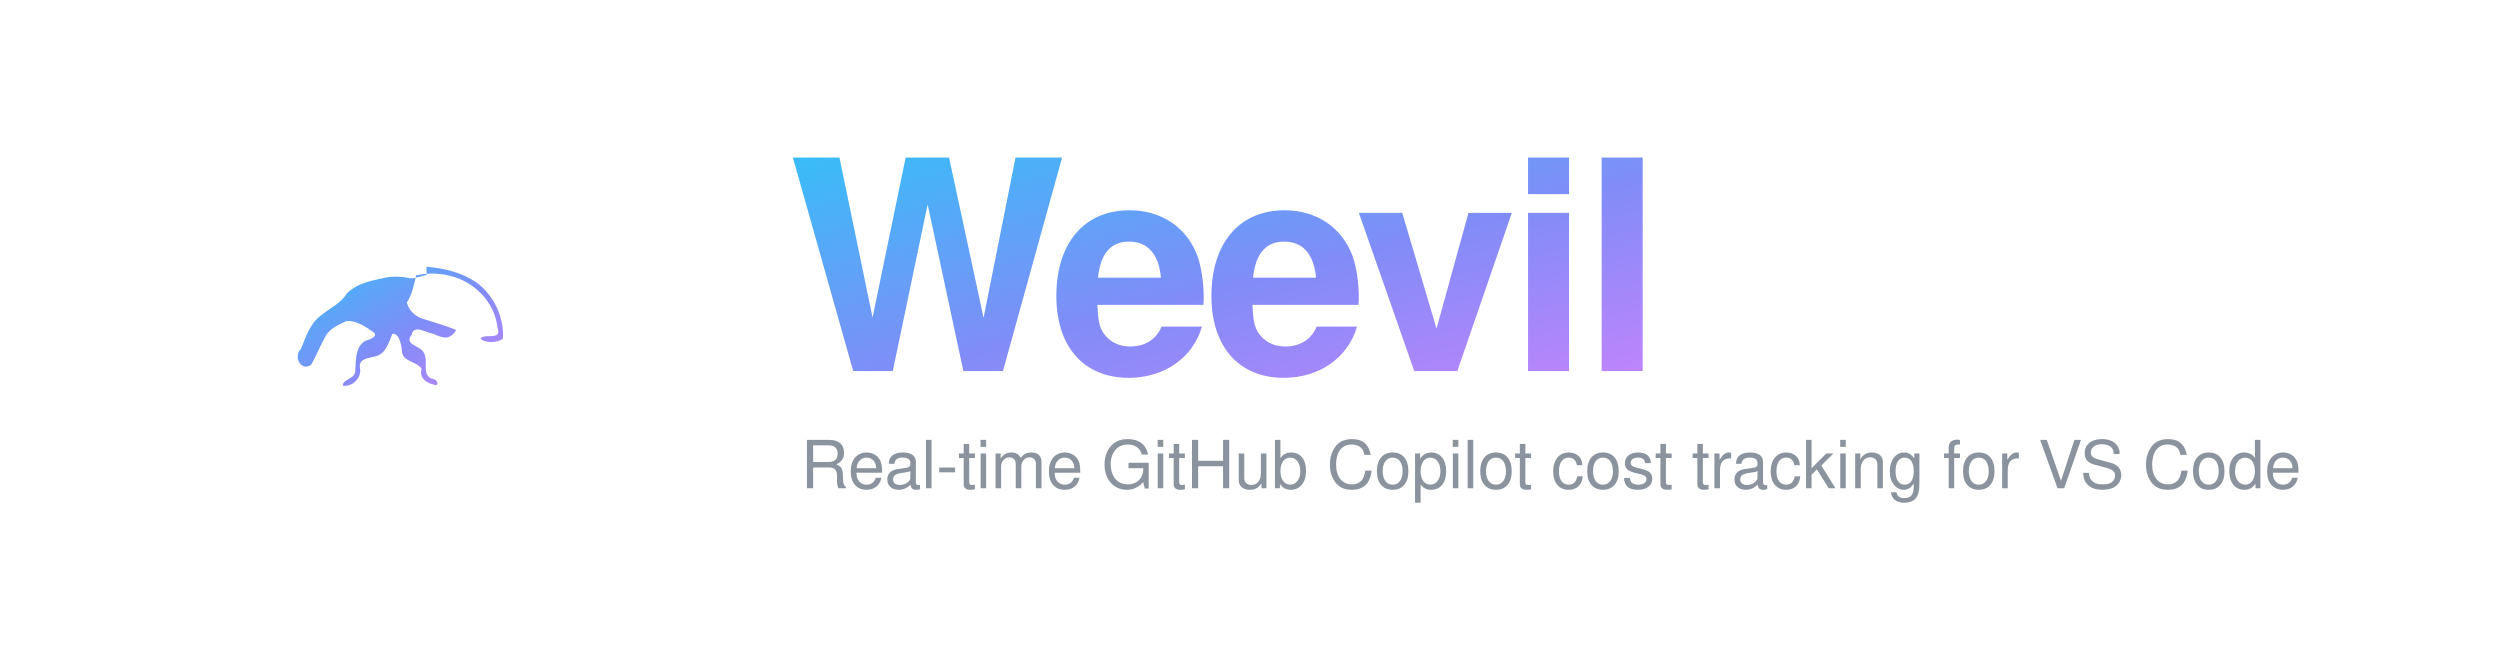
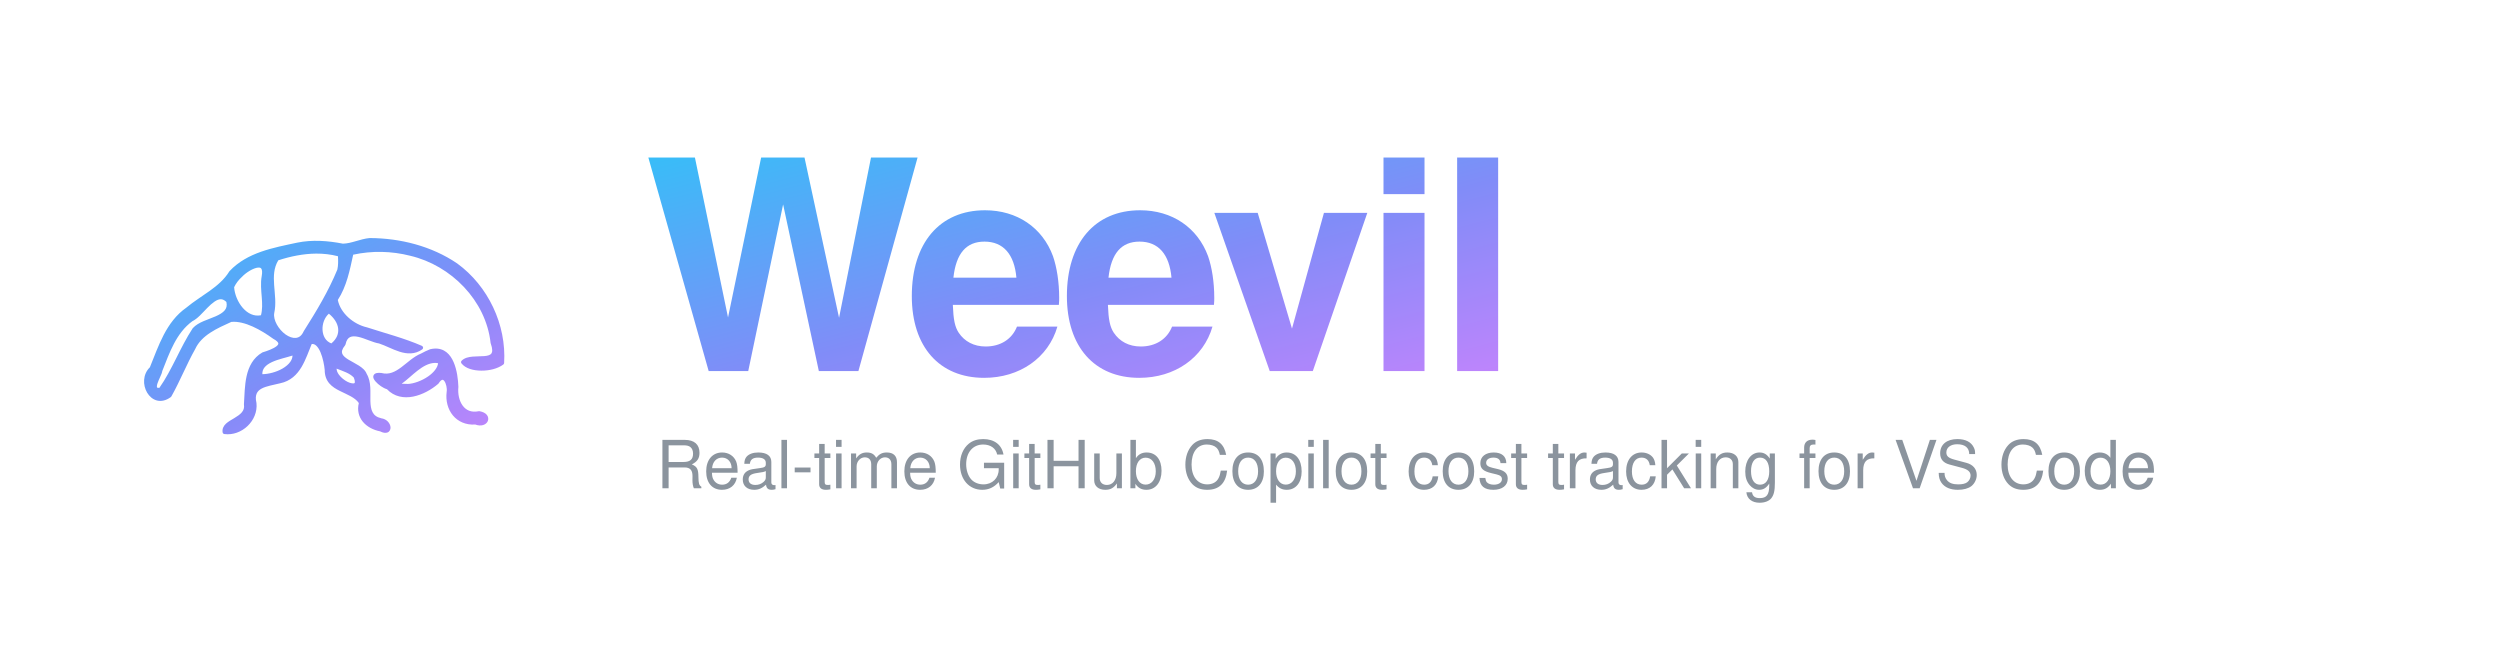
<svg xmlns="http://www.w3.org/2000/svg" viewBox="0 0 1280 340" width="1280" height="340" fill="none" role="img" aria-label="Weevil">
  <defs>
-     <linearGradient id="g" x1="0" y1="0" x2="1" y2="1">
+     <linearGradient id="weevil-grad" x1="0" y1="0" x2="1" y2="1">
      <stop offset="0" stop-color="#38BDF8" />
      <stop offset="0.55" stop-color="#818CF8" />
      <stop offset="1" stop-color="#C084FC" />
    </linearGradient>
  </defs>
-   <svg x="40" y="78" width="330" height="180" viewBox="0 0 2048 1118" preserveAspectRatio="xMidYMid meet">
-     <path fill="url(#g)" d="M1107.4 390.4c-16.8 1.7-32.3 10.1-49.3 10.3-27.2-5.4-55.4-7.6-82.9-2-42.9 9.3-90.8 17.6-122.1 51.1-18.7 30.5-52.8 45-79.5 67.2-36.5 25.4-50 69.3-66 108.4-25.4 23.3 0.7 73.8 32.9 49.7 15.9-28.1 27.7-58.4 43.6-86.6 12.5-27.4 42.8-40.1 68.7-51.9 26.5-2.9 57.3 15.2 79.5 31.4 28.5 15.1-4.2 27-20 31.6-31.6 18.3-29.6 59.9-31.8 91.6 4.3 29.3-42.9 30-39.1 51 29.1 3.9 57.7-22.8 54.7-52.7-7.6-33 22.6-34.1 46.4-40.2 35.4-7.3 43.8-43.5 55.8-71.6 20.3-5.5 28.7 33.3 30.3 50.8-0.3 39.1 47.5 34.6 62.8 59.9-7.6 25.7 11.8 44.6 36.1 49.2 20.7 10.5 17.4-14.6 0.3-16.8-38.5-9-12.9-56.5-29.3-83.4-7.9-22.3-64.9-24.8-39.1-56.5 7.3-35.2 45.3-7.6 66.1-4.5 24 7.7 51.5 29 76-11.4-32.4-14.1-66.7-22.9-100.3-33.8-26-5.9-51.7-27.4-56.4-54.3 17-25.4 22.5-55.8 29-85.6 35.6-8.2 73.1-7.5 108.5 1.5 76.5 18 141.4 83.5 150.2 162.9 16.2 45-37.1 18.7-54.1 35.8 12.5 15.8 52.7 15.4 71.6 1.4 4.3-68.9-28.8-138.8-84.6-179.4-46-31.3-102.8-45.6-158.5-49.5z" />
+   <svg x="36" y="40" width="260" height="260" viewBox="0 0 2048 2048" preserveAspectRatio="xMidYMid meet">
+     <g transform="translate(1024, 1024) scale(2.2) translate(-1024, -1024)">
+       <g transform="translate(0, 465)">
+         <path fill="url(#weevil-grad)" d="m 1107.445,386.709 a 3.71,3.71 0 0 0 -0.383,0.018 c -17.717,1.759 -33.043,10.024 -48.789,10.271 -27.326,-5.334 -55.832,-7.582 -83.814,-1.859 a 3.71,3.71 0 0 0 -0.037,0.01 c -42.812,9.23 -91.615,17.551 -124.006,52.234 a 3.71,3.71 0 0 0 -0.449,0.588 c -17.963,29.217 -51.437,43.617 -78.686,66.297 -0.004,0.003 -0.008,0.007 -0.012,0.01 -37.386,26.149 -51.038,70.645 -66.846,109.303 -13.338,13.004 -13.13,32.831 -5.117,46.443 4.084,6.939 10.291,12.46 18.01,14.475 7.719,2.015 16.707,0.263 25.445,-6.264 a 3.71,3.71 0 0 0 1.012,-1.148 c 16.069,-28.469 27.828,-58.734 43.551,-86.584 a 3.71,3.71 0 0 0 0.145,-0.285 c 11.645,-25.551 40.35,-38.018 66.225,-49.762 24.402,-2.372 54.608,14.84 76.455,30.678 a 3.71,3.71 0 0 0 0.441,0.273 c 6.683,3.542 8.9,6.616 9.221,8.139 0.32,1.523 -0.45,3.145 -3.234,5.443 -5.569,4.596 -17.539,8.905 -25.281,11.174 a 3.71,3.71 0 0 0 -0.814,0.348 c -16.908,9.784 -24.877,25.961 -28.729,43.166 -3.851,17.205 -3.856,35.714 -4.916,51.41 a 3.71,3.71 0 0 0 0.031,0.791 c 0.934,6.34 -0.757,10.532 -4.008,14.428 -3.251,3.895 -8.278,7.237 -13.598,10.424 -5.319,3.187 -10.889,6.185 -15.225,10.133 -4.336,3.948 -7.458,9.55 -6.27,16.137 a 3.71,3.71 0 0 0 3.17,3.02 c 31.652,4.139 62.15,-24.382 58.889,-56.781 a 3.71,3.71 0 0 0 -0.078,-0.465 c -1.786,-7.72 -1.274,-13.082 0.463,-17.035 1.737,-3.953 4.79,-6.783 9.098,-9.119 8.576,-4.651 21.82,-6.603 34.014,-9.701 18.818,-3.889 30.75,-15.759 39.08,-29.756 7.979,-13.408 13.021,-28.768 18.631,-42.152 3.063,-0.399 5.471,0.498 7.994,2.658 2.982,2.552 5.805,6.978 8.088,12.273 4.566,10.591 7.059,24.486 7.811,32.883 l -0.014,-0.361 c -0.091,10.524 3.211,18.642 8.418,24.725 5.207,6.083 12.099,10.179 19.191,13.727 13.681,6.843 27.926,11.957 34.945,22.268 -3.319,13.176 -0.102,25.134 7.172,34.051 7.501,9.196 18.992,15.303 31.678,17.811 5.467,2.701 9.981,3.556 13.781,2.061 3.9,-1.534 5.737,-5.783 5.471,-9.48 -0.533,-7.395 -6.957,-15.254 -17.233,-16.549 l 0.383,0.068 c -8.828,-2.065 -13.274,-5.905 -16.082,-11.168 -2.808,-5.263 -3.768,-12.318 -3.996,-20.275 -0.456,-15.915 2.236,-35.186 -6.898,-50.195 l 0.33,0.693 c -2.426,-6.876 -8.232,-11.62 -14.557,-15.658 -6.324,-4.038 -13.411,-7.438 -19.184,-10.98 -5.773,-3.543 -9.95,-7.21 -11.277,-10.836 -1.327,-3.626 -0.748,-8.081 5.26,-15.479 a 3.71,3.71 0 0 0 0.752,-1.582 c 1.681,-8.084 4.687,-11.632 8.441,-13.404 3.755,-1.772 9,-1.723 15.113,-0.369 12.227,2.708 26.703,10.414 38.379,12.17 l -0.576,-0.135 c 11.467,3.662 24.377,10.918 37.836,15.162 13.459,4.244 28.097,5.263 41.482,-4.338 a 3.71,3.71 0 0 0 -0.682,-6.414 c -32.77,-14.261 -67.226,-23.024 -100.6,-33.885 a 3.71,3.71 0 0 0 -0.324,-0.09 c -24.243,-5.522 -48.275,-25.691 -53.213,-50.125 16.325,-25.224 21.954,-54.545 28.17,-83.023 34.324,-7.5 70.421,-6.742 104.471,1.949 a 3.71,3.71 0 0 0 0.068,0.018 c 74.972,17.634 138.758,82.024 147.336,159.65 a 3.71,3.71 0 0 0 0.197,0.846 c 3.865,10.758 3.168,16.101 1.244,18.762 -1.924,2.66 -6.338,4.105 -12.701,4.664 -6.364,0.559 -14.136,0.277 -21.605,0.943 -7.47,0.666 -14.936,2.246 -20.207,7.541 a 3.71,3.71 0 0 0 -0.281,4.918 c 7.466,9.445 21.642,13.166 36.27,13.289 14.627,0.123 29.976,-3.484 40.428,-11.211 a 3.71,3.71 0 0 0 1.496,-2.752 c 4.381,-70.229 -29.245,-141.248 -86.109,-182.611 a 3.71,3.71 0 0 0 -0.098,-0.068 c -46.762,-31.76 -104.236,-46.217 -160.156,-46.438 z m -98.113,28.521 c 13.447,-0.092 26.808,1.426 39.859,4.814 0.462,8.422 0.653,16.713 -1.141,24.475 -16.166,39.409 -38.489,76.449 -61.455,112.689 a 3.71,3.71 0 0 0 -0.246,0.455 c -3.813,8.407 -8.726,11.516 -14.371,12.105 -5.645,0.589 -12.473,-1.79 -18.877,-6.342 -12.807,-9.103 -22.954,-26.568 -20.756,-39.068 l -0.033,0.172 c 3.906,-17.336 1.048,-34.997 -0.139,-51.744 -1.156,-16.309 -0.775,-31.505 7.643,-45.281 22.415,-7.25 46.069,-12.116 69.516,-12.275 z m -106.287,25.602 c 3.138,-0.172 4.665,0.425 5.822,2.311 1.158,1.886 1.929,6.126 0.531,13.445 a 3.71,3.71 0 0 0 -0.008,0.041 c -2.327,12.974 -0.884,25.989 0.102,38.471 0.924,11.698 1.317,22.85 -1.434,33.15 -13.017,2.525 -24.377,-3.317 -33.271,-13.42 -9.181,-10.429 -15.102,-25.248 -15.939,-38 3.387,-7.199 8.446,-13.649 14.461,-19.08 a 3.71,3.71 0 0 0 0.225,-0.221 c 3.283,-3.515 8.545,-7.709 14.07,-10.961 5.525,-3.252 11.407,-5.515 15.441,-5.736 z m -68.301,58.041 c 3.116,0.136 6.299,1.485 9.91,4.982 1.507,6.951 0.144,11.467 -3.127,15.449 -3.432,4.179 -9.336,7.676 -16.344,10.795 -14.015,6.238 -32.105,10.582 -42.102,21.818 a 3.71,3.71 0 0 0 -0.334,0.438 c -23.154,35.47 -37.321,75.339 -60.947,109.045 -1.505,0.04 -2.708,-0.057 -3.309,-0.266 -0.814,-0.283 -0.871,-0.424 -1.047,-0.795 -0.351,-0.741 -0.299,-3.629 0.916,-7.297 1.215,-3.668 3.221,-7.967 5.023,-11.992 1.802,-4.025 3.488,-7.546 3.811,-11.158 l -0.248,1.037 c 13.601,-34.298 25.66,-70.026 55.455,-91.869 l -0.617,0.365 c 9.959,-4.672 18.761,-15.367 27.783,-24.557 9.023,-9.19 17.936,-16.312 25.176,-15.996 z m 197.74,26.469 c 9.704,7.848 15.797,17.369 17.01,26.729 1.244,9.599 -2.183,19.193 -12.406,27.787 -10.411,-3.874 -15.622,-13.668 -16.193,-24.928 -0.554,-10.92 3.654,-22.559 11.59,-29.588 z m 193.23,64.025 c -2.378,0.167 -4.851,0.552 -7.422,1.168 a 3.71,3.71 0 0 0 -0.518,0.164 c -5.615,2.252 -11.059,4.878 -16.332,7.777 -13.672,5.567 -24.825,16.689 -36.166,25.098 -11.421,8.468 -22.331,14.137 -36.185,10.566 a 3.71,3.71 0 0 0 -0.535,-0.098 c -3.425,-0.362 -6.11,-0.345 -8.424,0.182 -2.314,0.527 -4.574,1.804 -5.611,4.049 -1.038,2.244 -0.561,4.542 0.229,6.355 0.79,1.813 1.97,3.442 3.387,5.064 5.37,6.149 13.821,12.126 20.887,14.137 13.278,13.984 31.06,16.869 47.941,13.518 17.179,-3.411 33.775,-12.881 46.053,-23.412 a 3.71,3.71 0 0 0 0.734,-0.854 c 3.016,-4.841 5.516,-6.281 6.707,-6.463 1.191,-0.182 2.297,0.326 3.846,2.377 3.096,4.103 5.205,13.529 4.176,19.457 a 3.71,3.71 0 0 0 -0.025,0.17 c -2.064,16.352 2.119,32.024 11.508,43.334 9.237,11.128 23.627,17.805 41.08,16.627 10.434,3.969 19.801,0.63 22.818,-6.279 1.552,-3.554 1.026,-8.003 -1.684,-11.361 -2.709,-3.358 -7.22,-5.696 -13.496,-6.805 a 3.71,3.71 0 0 0 -1.383,0.018 c -13.912,2.828 -23.202,-1.801 -29.494,-10.291 -6.292,-8.49 -9.133,-21.262 -7.871,-33.998 a 3.71,3.71 0 0 0 0.016,-0.512 c -0.521,-13.105 -2.462,-30.596 -8.684,-45.033 -3.111,-7.219 -7.324,-13.727 -13.193,-18.359 -5.87,-4.632 -13.443,-7.221 -22.358,-6.596 z m -259.853,12.744 c -0.097,4.095 -1.502,7.874 -4.045,11.51 -3.278,4.686 -8.457,8.996 -14.617,12.527 -11.247,6.448 -25.59,10.03 -36.631,10.133 -0.146,-4.942 1.211,-8.773 3.77,-12.119 3.103,-4.058 8.089,-7.426 14.094,-10.189 11.612,-5.344 26.486,-8.289 37.43,-11.861 z m 260.254,13.539 c 2.164,-0.092 4.377,0.12 6.623,0.49 -0.747,8.044 -7.871,17.032 -18.26,24.234 -11.558,8.013 -26.596,13.522 -37.65,13.818 -1.656,-0.264 -3.192,-0.231 -4.893,-0.211 -2.019,0.024 -4.119,0.036 -5.561,-0.143 -0.065,-0.008 -0.055,-0.021 -0.115,-0.031 0.096,-0.148 0.097,-0.183 0.227,-0.359 9.466,-6.877 18.834,-16.107 28.627,-23.707 9.993,-7.755 20.256,-13.634 31.002,-14.092 z m -179.424,10.447 c 11.802,4.662 23.756,8.072 31.551,16.357 1.537,3.859 2.047,6.729 1.918,8.279 -0.137,1.643 -0.422,1.817 -1.104,2.168 -1.362,0.702 -6.671,0.288 -12.381,-2.615 -5.71,-2.903 -11.764,-7.719 -15.621,-12.945 -2.83,-3.835 -4.389,-7.651 -4.363,-11.244 z" />
+       </g>
+     </g>
  </svg>
-   <text x="404" y="190" font-family="'Segoe UI', Helvetica, Arial, sans-serif" font-size="150" font-weight="800" letter-spacing="-4" fill="url(#g)">Weevil</text>
-   <text x="410" y="250" font-family="'Segoe UI', Helvetica, Arial, sans-serif" font-size="34" font-weight="500" fill="#8B949E">Real-time GitHub Copilot cost tracking for VS Code</text>
+   <text x="330" y="190" font-family="'Segoe UI', Helvetica, Arial, sans-serif" font-size="150" font-weight="800" letter-spacing="-4" fill="url(#weevil-grad)">Weevil</text>
+   <text x="336" y="250" font-family="'Segoe UI', Helvetica, Arial, sans-serif" font-size="34" font-weight="500" fill="#8B949E">Real-time GitHub Copilot cost tracking for VS Code</text>
</svg>
